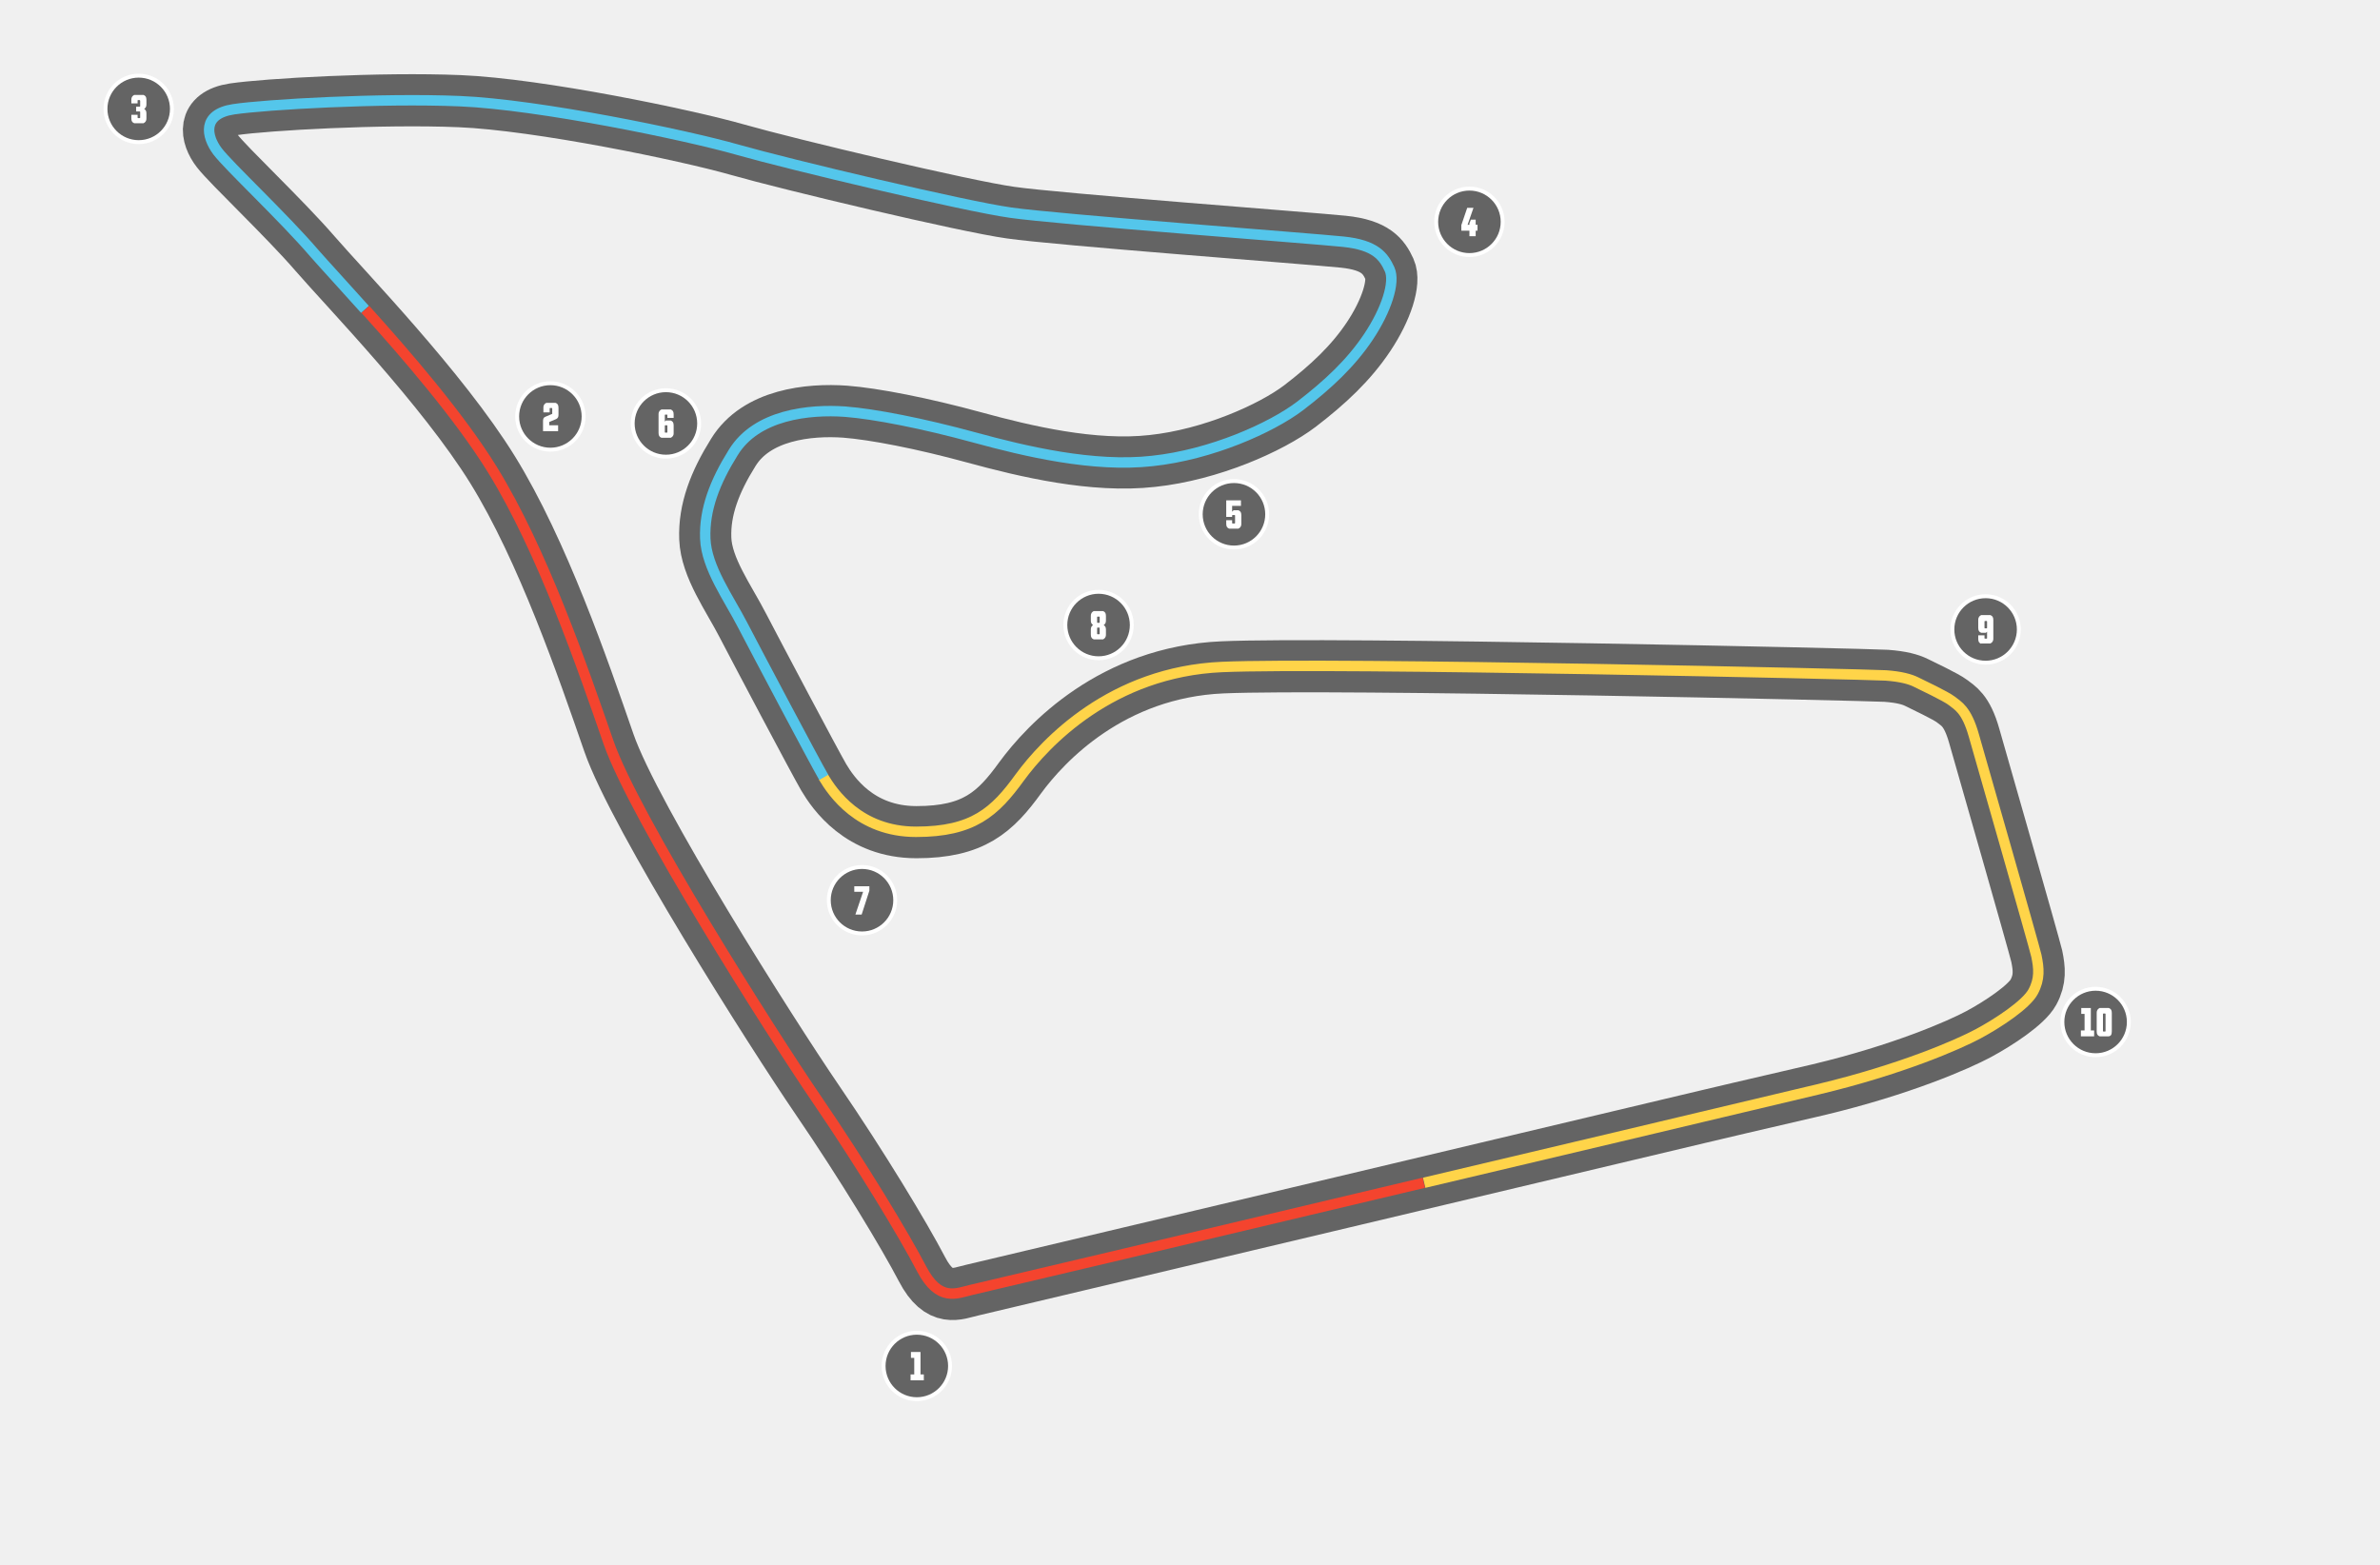
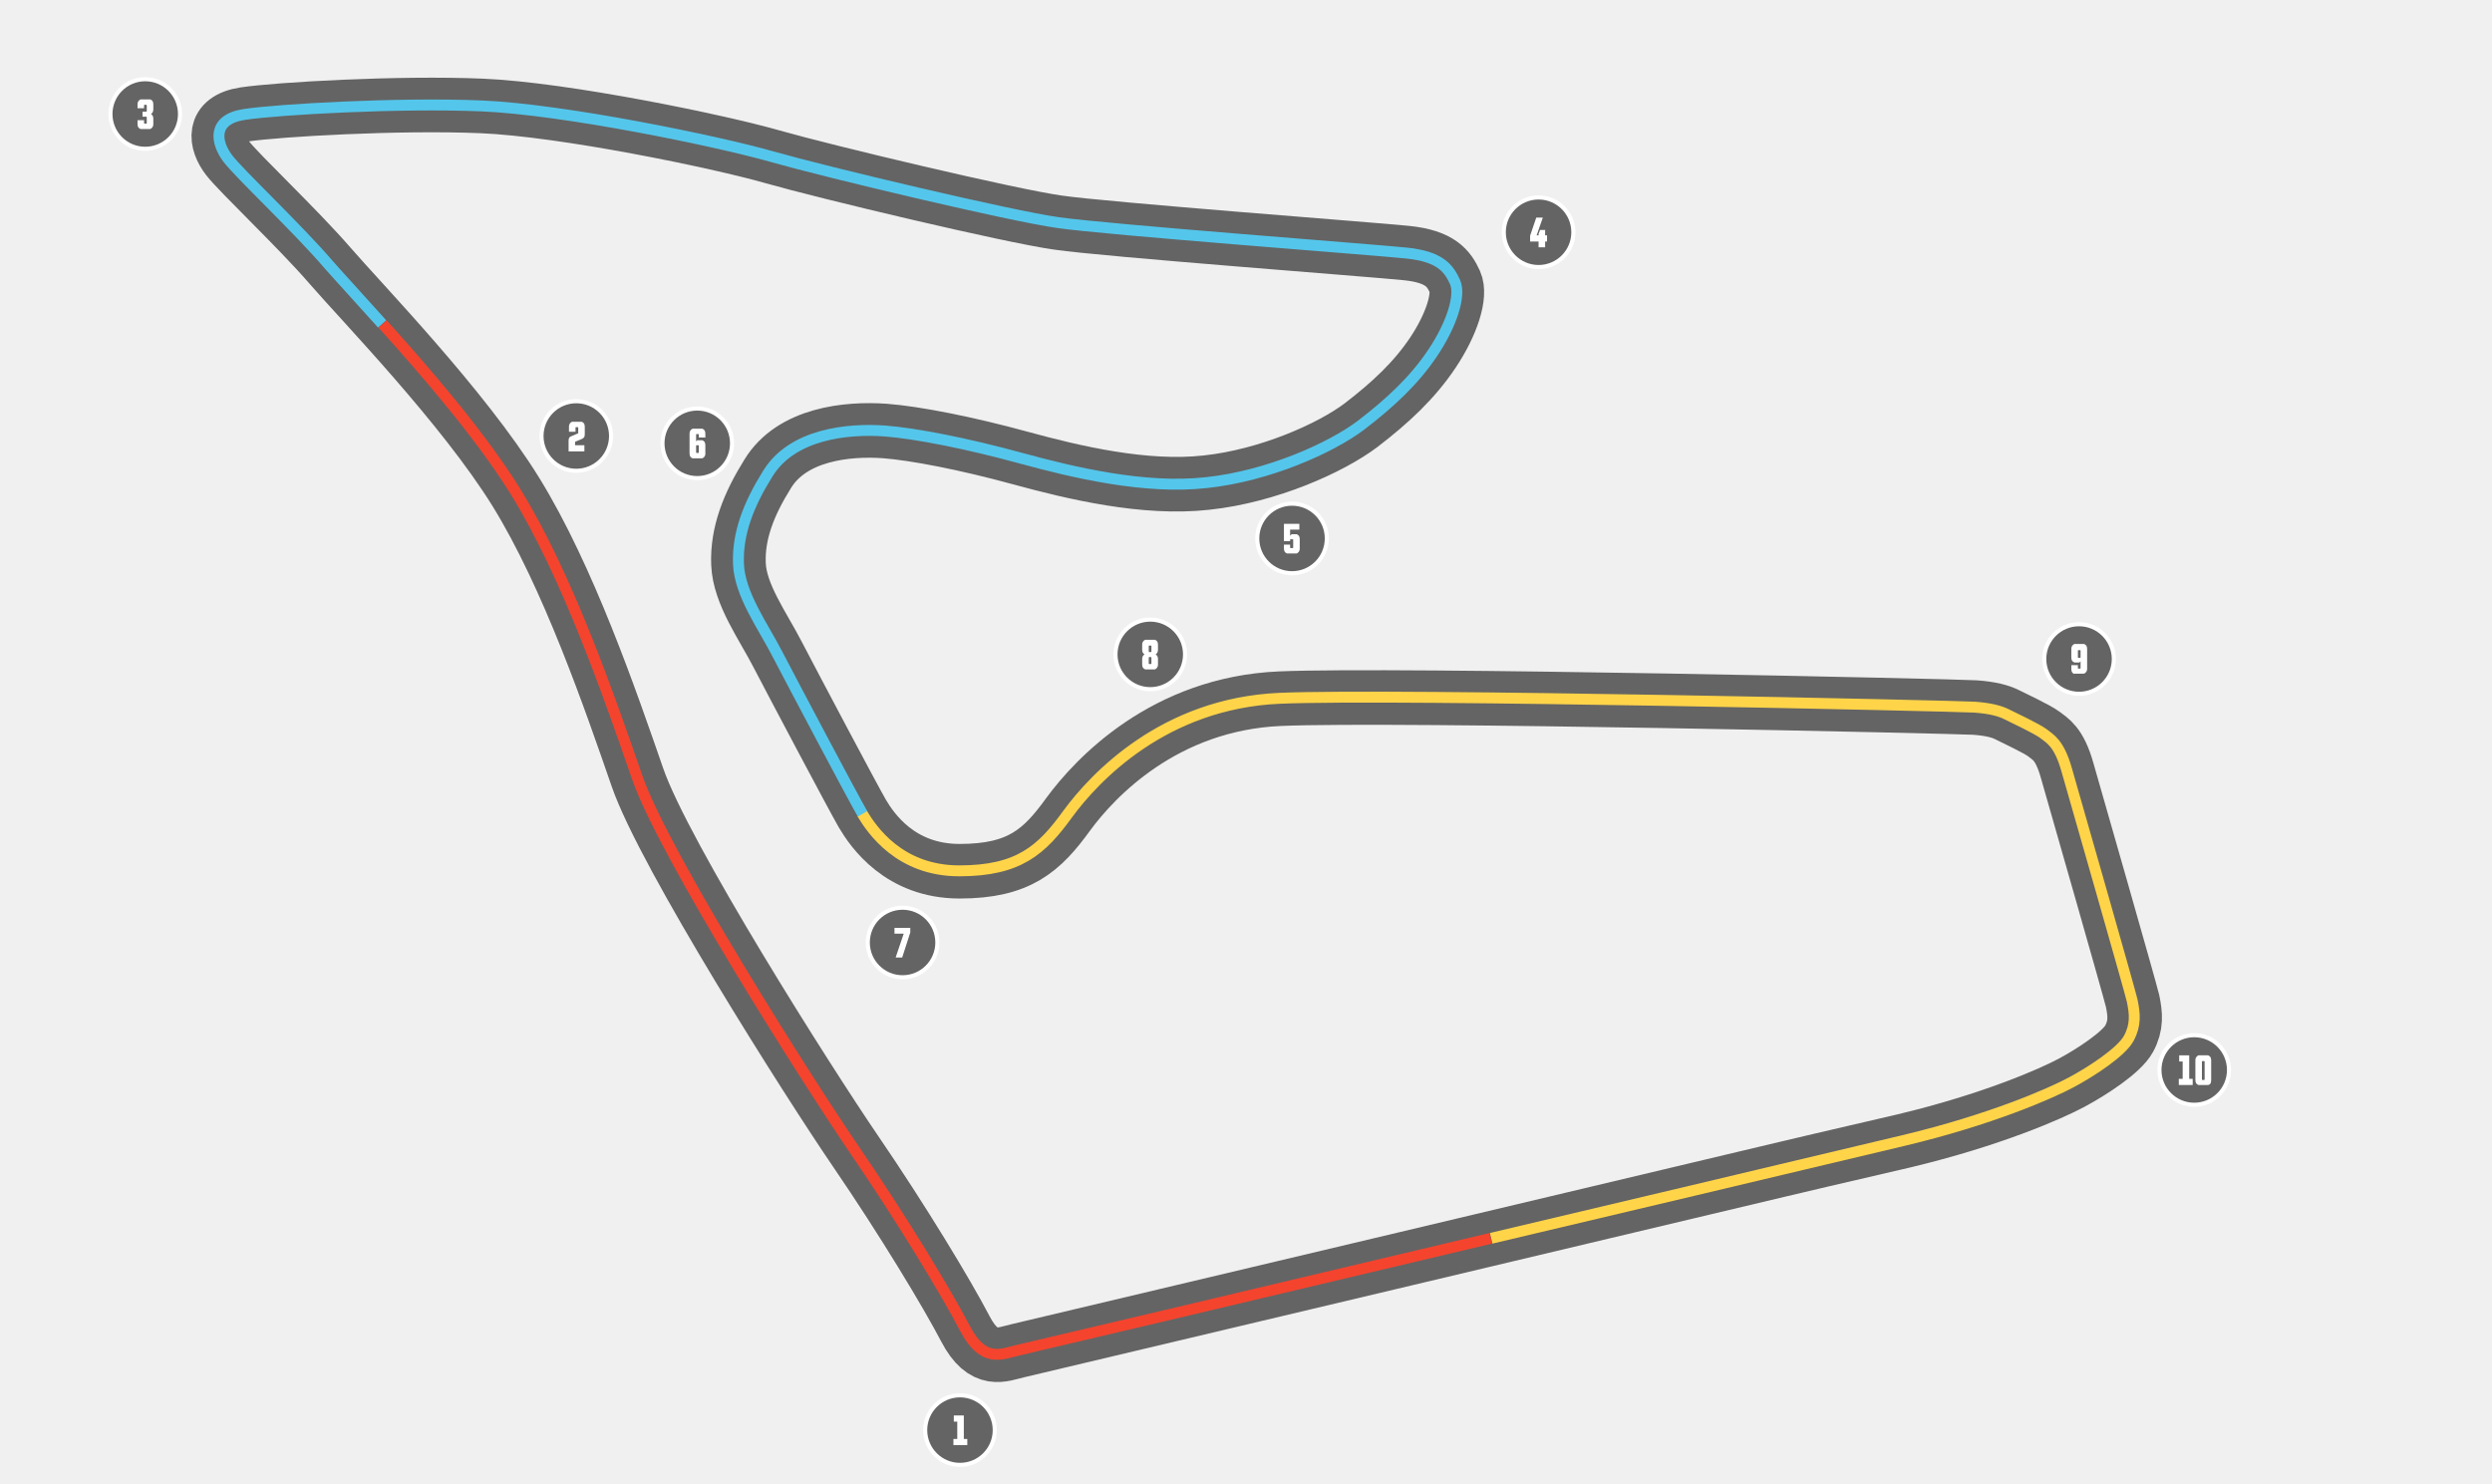
- <svg xmlns="http://www.w3.org/2000/svg" version="1.1" x="0px" y="0px" viewBox="0 0 646.9 425.4" style="enable-background:new 0 0 646.9 425.4;" xml:space="preserve">
+ <svg xmlns="http://www.w3.org/2000/svg" version="1.1" x="0px" y="0px" viewBox="0.0 0.0 646.9 385.2" style="enable-background:new 0 0 646.9 425.4;" xml:space="preserve">
  <style type="text/css">
	.st0{fill:none;stroke:#646464;stroke-width:14.173;stroke-linecap:round;stroke-linejoin:round;stroke-miterlimit:10;}
	.st1{fill:none;stroke:#FFD449;stroke-width:2.835;stroke-miterlimit:10;}
	.st2{fill:none;stroke:#54C6EB;stroke-width:2.835;stroke-miterlimit:10;}
	.st3{fill:none;stroke:#F4442E;stroke-width:2.835;stroke-miterlimit:10;}
	.st4{fill:none;stroke:#FFFFFF;stroke-width:2.126;}
	.st5{fill:#646464;}
	.st6{fill:#FFFFFF;}
	.st7{fill:none;stroke:#646464;stroke-width:2.835;stroke-miterlimit:10;}
	.st8{fill:#FF3380;}
	.st9{fill:none;stroke:#FF3380;stroke-width:1.984;stroke-miterlimit:10;}
	.st10{fill:#09BC8A;}
	.st11{fill:none;stroke:#09BC8A;stroke-width:1.984;stroke-miterlimit:10;}
	.st12{fill:none;stroke:#09BC8A;stroke-width:2.21;stroke-miterlimit:10;}
	.st13{fill:none;stroke:#F4442E;stroke-width:5.669;stroke-miterlimit:10;}
	.st14{fill:none;stroke:#54C6EB;stroke-width:5.669;stroke-miterlimit:10;}
	.st15{fill:none;stroke:#FFD449;stroke-width:5.669;stroke-miterlimit:10;}
	.st16{fill:none;stroke:#09BC8A;stroke-width:2.835;stroke-miterlimit:10;}
	.st17{clip-path:url(#SVGID_00000088824697458540873400000017804721473239325316_);}
	.st18{fill:#F4442E;}
	.st19{fill:#54C6EB;}
	.st20{fill:#FFD449;}
</style>
  <g id="コース">
    <path class="st0" d="M462.2,303.7c0,0-194,46.1-198,47c-4,0.9-8.8,3.5-13.6-5.7c-4.8-9.2-16.2-28.1-28.5-46.1   c-12.3-18-49.6-76.8-56.6-97c-7-20.2-18-52.2-31.6-74.2s-40-49.2-48.3-58.8S62.2,45.1,59.1,41.1S54.8,31,63.5,29.7   c8.8-1.3,40-3.1,61.5-2.2c21.5,0.9,61.5,9.2,75.5,13.2s61.9,15.4,74.2,17.1c12.3,1.8,81.7,7,90.4,7.9c8.8,0.9,11,4,12.6,7.5   c1.6,3.5-0.9,11.1-5.7,18.3s-11,13-18.7,18.9c-7.8,5.9-24.1,13.2-40.1,14.9c-16,1.8-34.5-2.6-48.4-6.4c-13.9-3.8-27.2-6.4-35.1-7   c-9.8-0.7-24.1,0.8-30.4,11.1c-5,8-7.9,15.5-7.6,23.4c0.3,7.9,6.4,16.2,10.2,23.6c3.8,7.3,19.5,37,22,41.3   c2.5,4.2,9.7,14.9,25.2,14.9s21.4-5.4,28.2-14.8c6.9-9.4,24.9-28.7,55-30c30.1-1.3,176.3,2,180.4,2.3c4.1,0.3,6.6,1,8.2,1.8   s8,3.8,9.7,5.1c1.6,1.3,4,2.3,6,9.4c2,7,16.2,56.5,17,59.9c0.7,3.4,1,6.3-0.9,9.8c-1.9,3.5-9.5,8.5-14.9,11.4   c-5.4,2.9-20.9,9.7-43.5,15.1C479.5,299.6,462.2,303.7,462.2,303.7z" />
  </g>
  <g id="セクター">
    <path class="st1" d="M223.8,211.2c2.5,4.2,9.7,14.9,25.2,14.9s21.4-5.4,28.2-14.8c6.9-9.4,24.9-28.7,55-30   c30.1-1.3,176.3,2,180.4,2.3c4.1,0.3,6.6,1,8.2,1.8s8,3.8,9.7,5.1c1.6,1.3,4,2.3,6,9.4c2,7,16.2,56.5,17,59.9   c0.7,3.4,1,6.3-0.9,9.8c-1.9,3.5-9.5,8.5-14.9,11.4c-5.4,2.9-20.9,9.7-43.5,15.1c-14.7,3.5-32,7.6-32,7.6s-34.8,8.3-75.1,17.8" />
    <path class="st2" d="M99.2,84.1c-5.9-6.6-10.9-12-13.8-15.3c-8.3-9.7-23.3-23.7-26.3-27.7S54.8,31,63.5,29.7   c8.8-1.3,40-3.1,61.5-2.2c21.5,0.9,61.5,9.2,75.5,13.2s61.9,15.4,74.2,17.1c12.3,1.8,81.7,7,90.4,7.9c8.8,0.9,11,4,12.6,7.5   c1.6,3.5-0.9,11.1-5.7,18.3s-11,13-18.7,18.9c-7.8,5.9-24.1,13.2-40.1,14.9c-16,1.8-34.5-2.6-48.4-6.4c-13.9-3.8-27.2-6.4-35.1-7   c-9.8-0.7-24.1,0.8-30.4,11.1c-5,8-7.9,15.5-7.6,23.4c0.3,7.9,6.4,16.2,10.2,23.6c3.8,7.3,19.5,37,22,41.3" />
    <path class="st3" d="M387,321.5c-55.1,13.1-120.6,28.6-122.9,29.1c-4,0.9-8.8,3.5-13.6-5.7c-4.8-9.2-16.2-28.1-28.5-46.1   c-12.3-18-49.6-76.8-56.6-97c-7-20.2-18-52.2-31.6-74.2c-8.9-14.4-23.3-31.1-34.5-43.5" />
  </g>
  <g id="コーナー番号">
    <g>
      <g>
        <circle class="st4" cx="249.2" cy="371.3" r="8.5" />
        <circle class="st5" cx="249.2" cy="371.3" r="8.5" />
      </g>
      <g>
        <path class="st6" d="M247.5,375.2v-1.6h1v-4.5h-0.9v-1.6h2.6v6.1h0.9v1.6H247.5z" />
      </g>
    </g>
    <g>
      <g>
        <circle class="st4" cx="149.6" cy="113.2" r="8.5" />
        <circle class="st5" cx="149.6" cy="113.2" r="8.5" />
      </g>
      <g>
        <path class="st6" d="M147.6,117.1v-2.6c0-0.6,0.1-1,0.6-1.2l1.9-0.8V111l-0.1-0.1h-0.5l-0.1,0.1v1.1h-1.7v-1.3     c0-0.8,0.4-1.1,0.8-1.3h2.5c0.5,0.2,0.8,0.5,0.8,1.3v1.9c0,0.6-0.1,0.9-0.6,1.2l-1.9,0.8v0.9h2.4v1.6H147.6z" />
      </g>
    </g>
    <g>
      <g>
        <circle class="st4" cx="37.7" cy="29.6" r="8.5" />
        <circle class="st5" cx="37.7" cy="29.6" r="8.5" />
      </g>
      <g>
        <path class="st6" d="M36.5,33.5c-0.5-0.2-0.8-0.5-0.8-1.3v-1h1.7V32l0.1,0.1H38l0.1-0.1v-1.6L38,30.3h-1V29h1l0.1-0.1v-1.5     L38,27.2h-0.5l-0.1,0.1v0.8h-1.7v-1c0-0.8,0.4-1.1,0.8-1.3h2.5c0.5,0.2,0.8,0.5,0.8,1.3v1.3c0,0.6-0.2,0.9-0.6,1.2     c0.4,0.3,0.6,0.6,0.6,1.2v1.4c0,0.8-0.4,1.1-0.8,1.3H36.5z" />
      </g>
    </g>
    <g>
      <g>
        <circle class="st4" cx="399.4" cy="60.3" r="8.5" />
        <circle class="st5" cx="399.4" cy="60.3" r="8.5" />
      </g>
      <g>
        <path class="st6" d="M401.1,62.7v1.5h-1.7v-1.5h-2.2v-1.5l1.6-4.7h1.7l-1.6,4.6h0.5v-0.4l0.4-1h1.3v1.4h0.5v1.6H401.1z" />
      </g>
    </g>
    <g>
      <g>
        <circle class="st4" cx="335.4" cy="139.8" r="8.5" />
        <circle class="st5" cx="335.4" cy="139.8" r="8.5" />
      </g>
      <g>
        <path class="st6" d="M334.1,143.7c-0.5-0.2-0.8-0.5-0.8-1.3v-1h1.6v0.8l0.1,0.1h0.6l0.1-0.1v-2.1l-0.1-0.1H335l-0.1,0.1v0.4h-1.6     V136h4v1.5h-2.4v1.6l0.4-0.4h1.3c0.5,0.2,0.8,0.5,0.8,1.3v2.4c0,0.8-0.4,1.1-0.8,1.3H334.1z" />
      </g>
    </g>
    <g>
      <g>
        <circle class="st4" cx="181" cy="115.1" r="8.5" />
        <circle class="st5" cx="181" cy="115.1" r="8.5" />
      </g>
      <g>
        <path class="st6" d="M182.3,119h-2.5c-0.5-0.2-0.8-0.5-0.8-1.3v-5.1c0-0.8,0.4-1.1,0.8-1.3h2.5c0.5,0.2,0.8,0.5,0.8,1.3v1h-1.7     v-0.8l-0.1-0.1h-0.5l-0.1,0.1v1.8l0.3-0.3h1.3c0.5,0.2,0.8,0.5,0.8,1.3v2.2C183.1,118.5,182.7,118.8,182.3,119z M181.3,117.6     l0.1-0.1v-1.8l-0.1-0.1h-0.5l-0.1,0.1v1.8l0.1,0.1H181.3z" />
      </g>
    </g>
    <g>
      <g>
        <circle class="st4" cx="234.3" cy="244.7" r="8.5" />
        <circle class="st5" cx="234.3" cy="244.7" r="8.5" />
      </g>
      <g>
        <path class="st6" d="M232.5,248.6l2.1-6.2h-2.4v-1.5h4.1v1.2l-2.1,6.5H232.5z" />
      </g>
    </g>
    <g>
      <g>
        <circle class="st4" cx="298.6" cy="169.9" r="8.5" />
        <circle class="st5" cx="298.6" cy="169.9" r="8.5" />
      </g>
      <g>
        <path class="st6" d="M297.3,173.8c-0.5-0.2-0.8-0.5-0.8-1.3v-1.4c0-0.6,0.2-0.9,0.6-1.2c-0.4-0.3-0.6-0.6-0.6-1.2v-1.3     c0-0.8,0.4-1.1,0.8-1.3h2.5c0.5,0.2,0.8,0.5,0.8,1.3v1.3c0,0.6-0.2,0.9-0.6,1.2c0.4,0.3,0.6,0.6,0.6,1.2v1.4     c0,0.8-0.4,1.1-0.8,1.3H297.3z M298.2,169.2l0.1,0.1h0.5l0.1-0.1v-1.5l-0.1-0.1h-0.5l-0.1,0.1V169.2z M298.9,172.3v-1.6l-0.1-0.1     h-0.5l-0.1,0.1v1.6l0.1,0.1h0.5L298.9,172.3z" />
      </g>
    </g>
    <g>
      <g>
        <circle class="st4" cx="539.7" cy="171.1" r="8.5" />
        <circle class="st5" cx="539.7" cy="171.1" r="8.5" />
      </g>
      <g>
        <path class="st6" d="M538.5,175c-0.5-0.2-0.8-0.5-0.8-1.3v-1h1.7v0.8l0.1,0.1h0.5l0.1-0.1v-1.8l-0.3,0.3h-1.3     c-0.5-0.2-0.8-0.5-0.8-1.3v-2.2c0-0.8,0.4-1.1,0.8-1.3h2.5c0.5,0.2,0.8,0.5,0.8,1.3v5.1c0,0.8-0.4,1.1-0.8,1.3H538.5z      M540.1,170.7v-1.8l-0.1-0.1h-0.5l-0.1,0.1v1.8l0.1,0.1h0.5L540.1,170.7z" />
      </g>
    </g>
    <g>
      <g>
        <circle class="st4" cx="569.6" cy="277.8" r="8.5" />
        <circle class="st5" cx="569.6" cy="277.8" r="8.5" />
      </g>
      <g>
        <path class="st6" d="M565.6,281.7v-1.6h1v-4.5h-0.9v-1.6h2.6v6.1h0.9v1.6H565.6z" />
        <path class="st6" d="M573.2,281.7h-2.5c-0.5-0.2-0.8-0.5-0.8-1.3v-5.1c0-0.8,0.4-1.1,0.8-1.3h2.5c0.5,0.2,0.8,0.5,0.8,1.3v5.1     C574,281.3,573.7,281.6,573.2,281.7z M572.3,275.6l-0.1-0.1h-0.5l-0.1,0.1v4.7l0.1,0.1h0.5l0.1-0.1V275.6z" />
      </g>
    </g>
  </g>
</svg>
